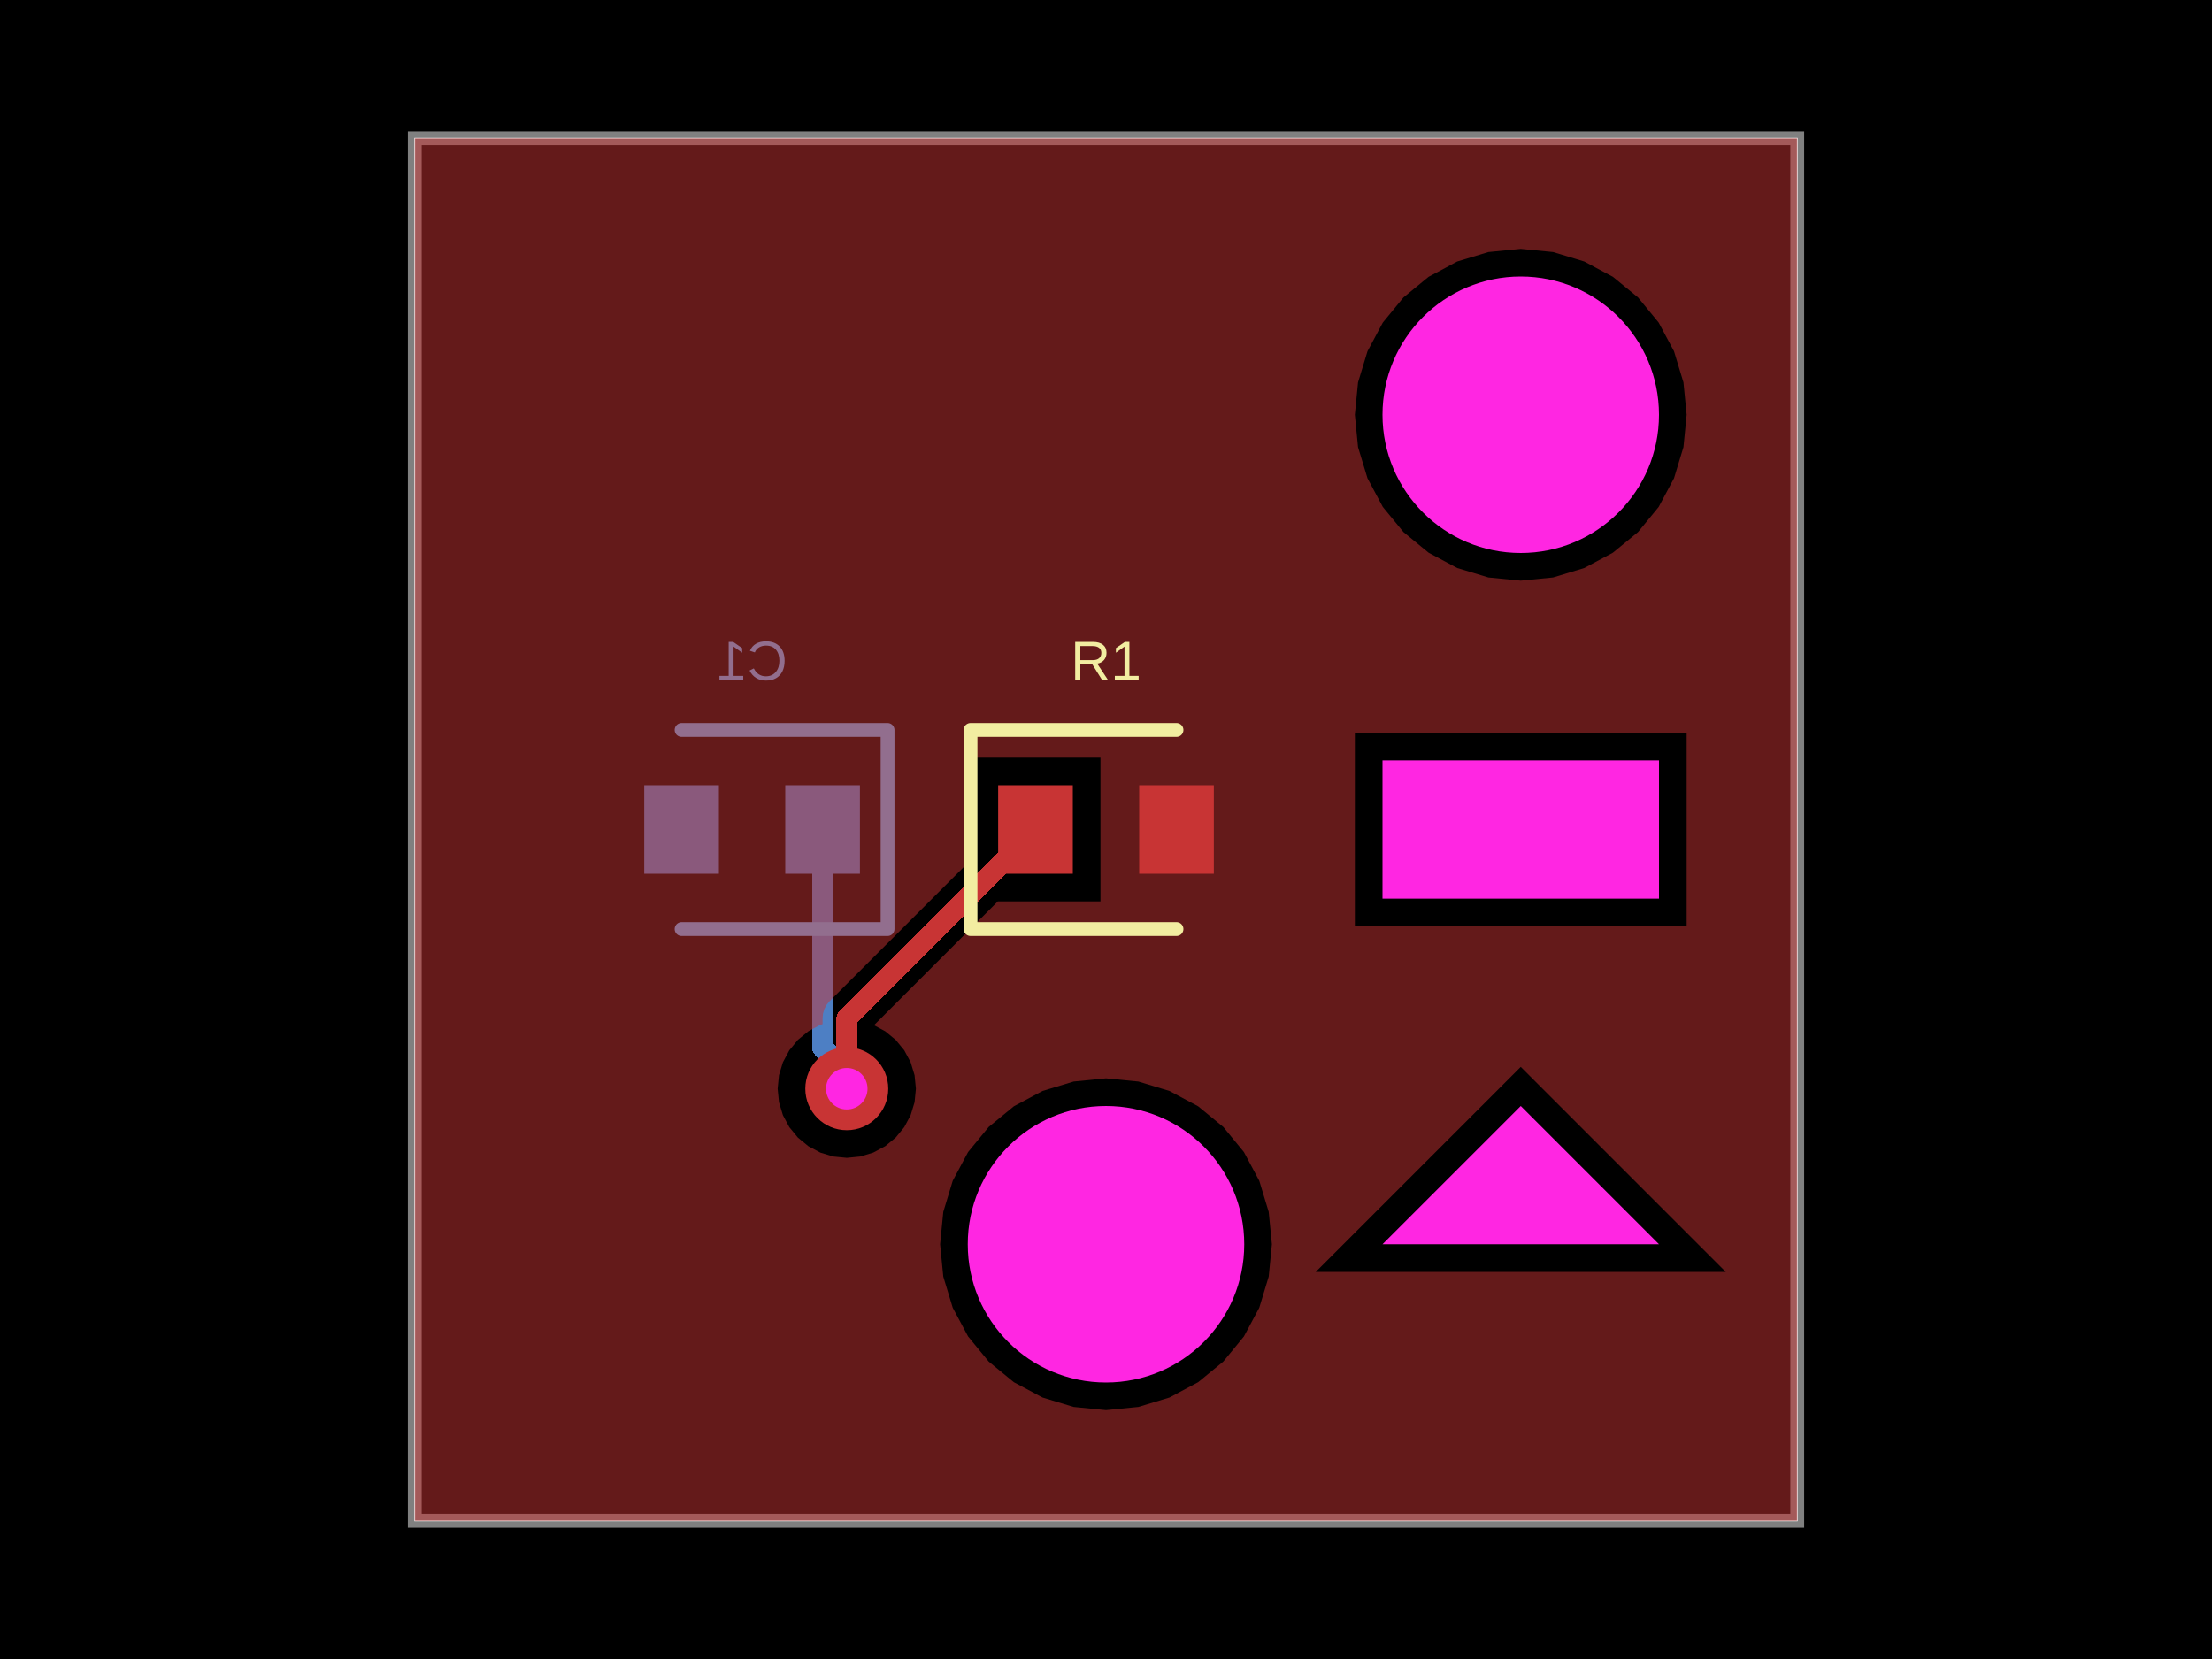
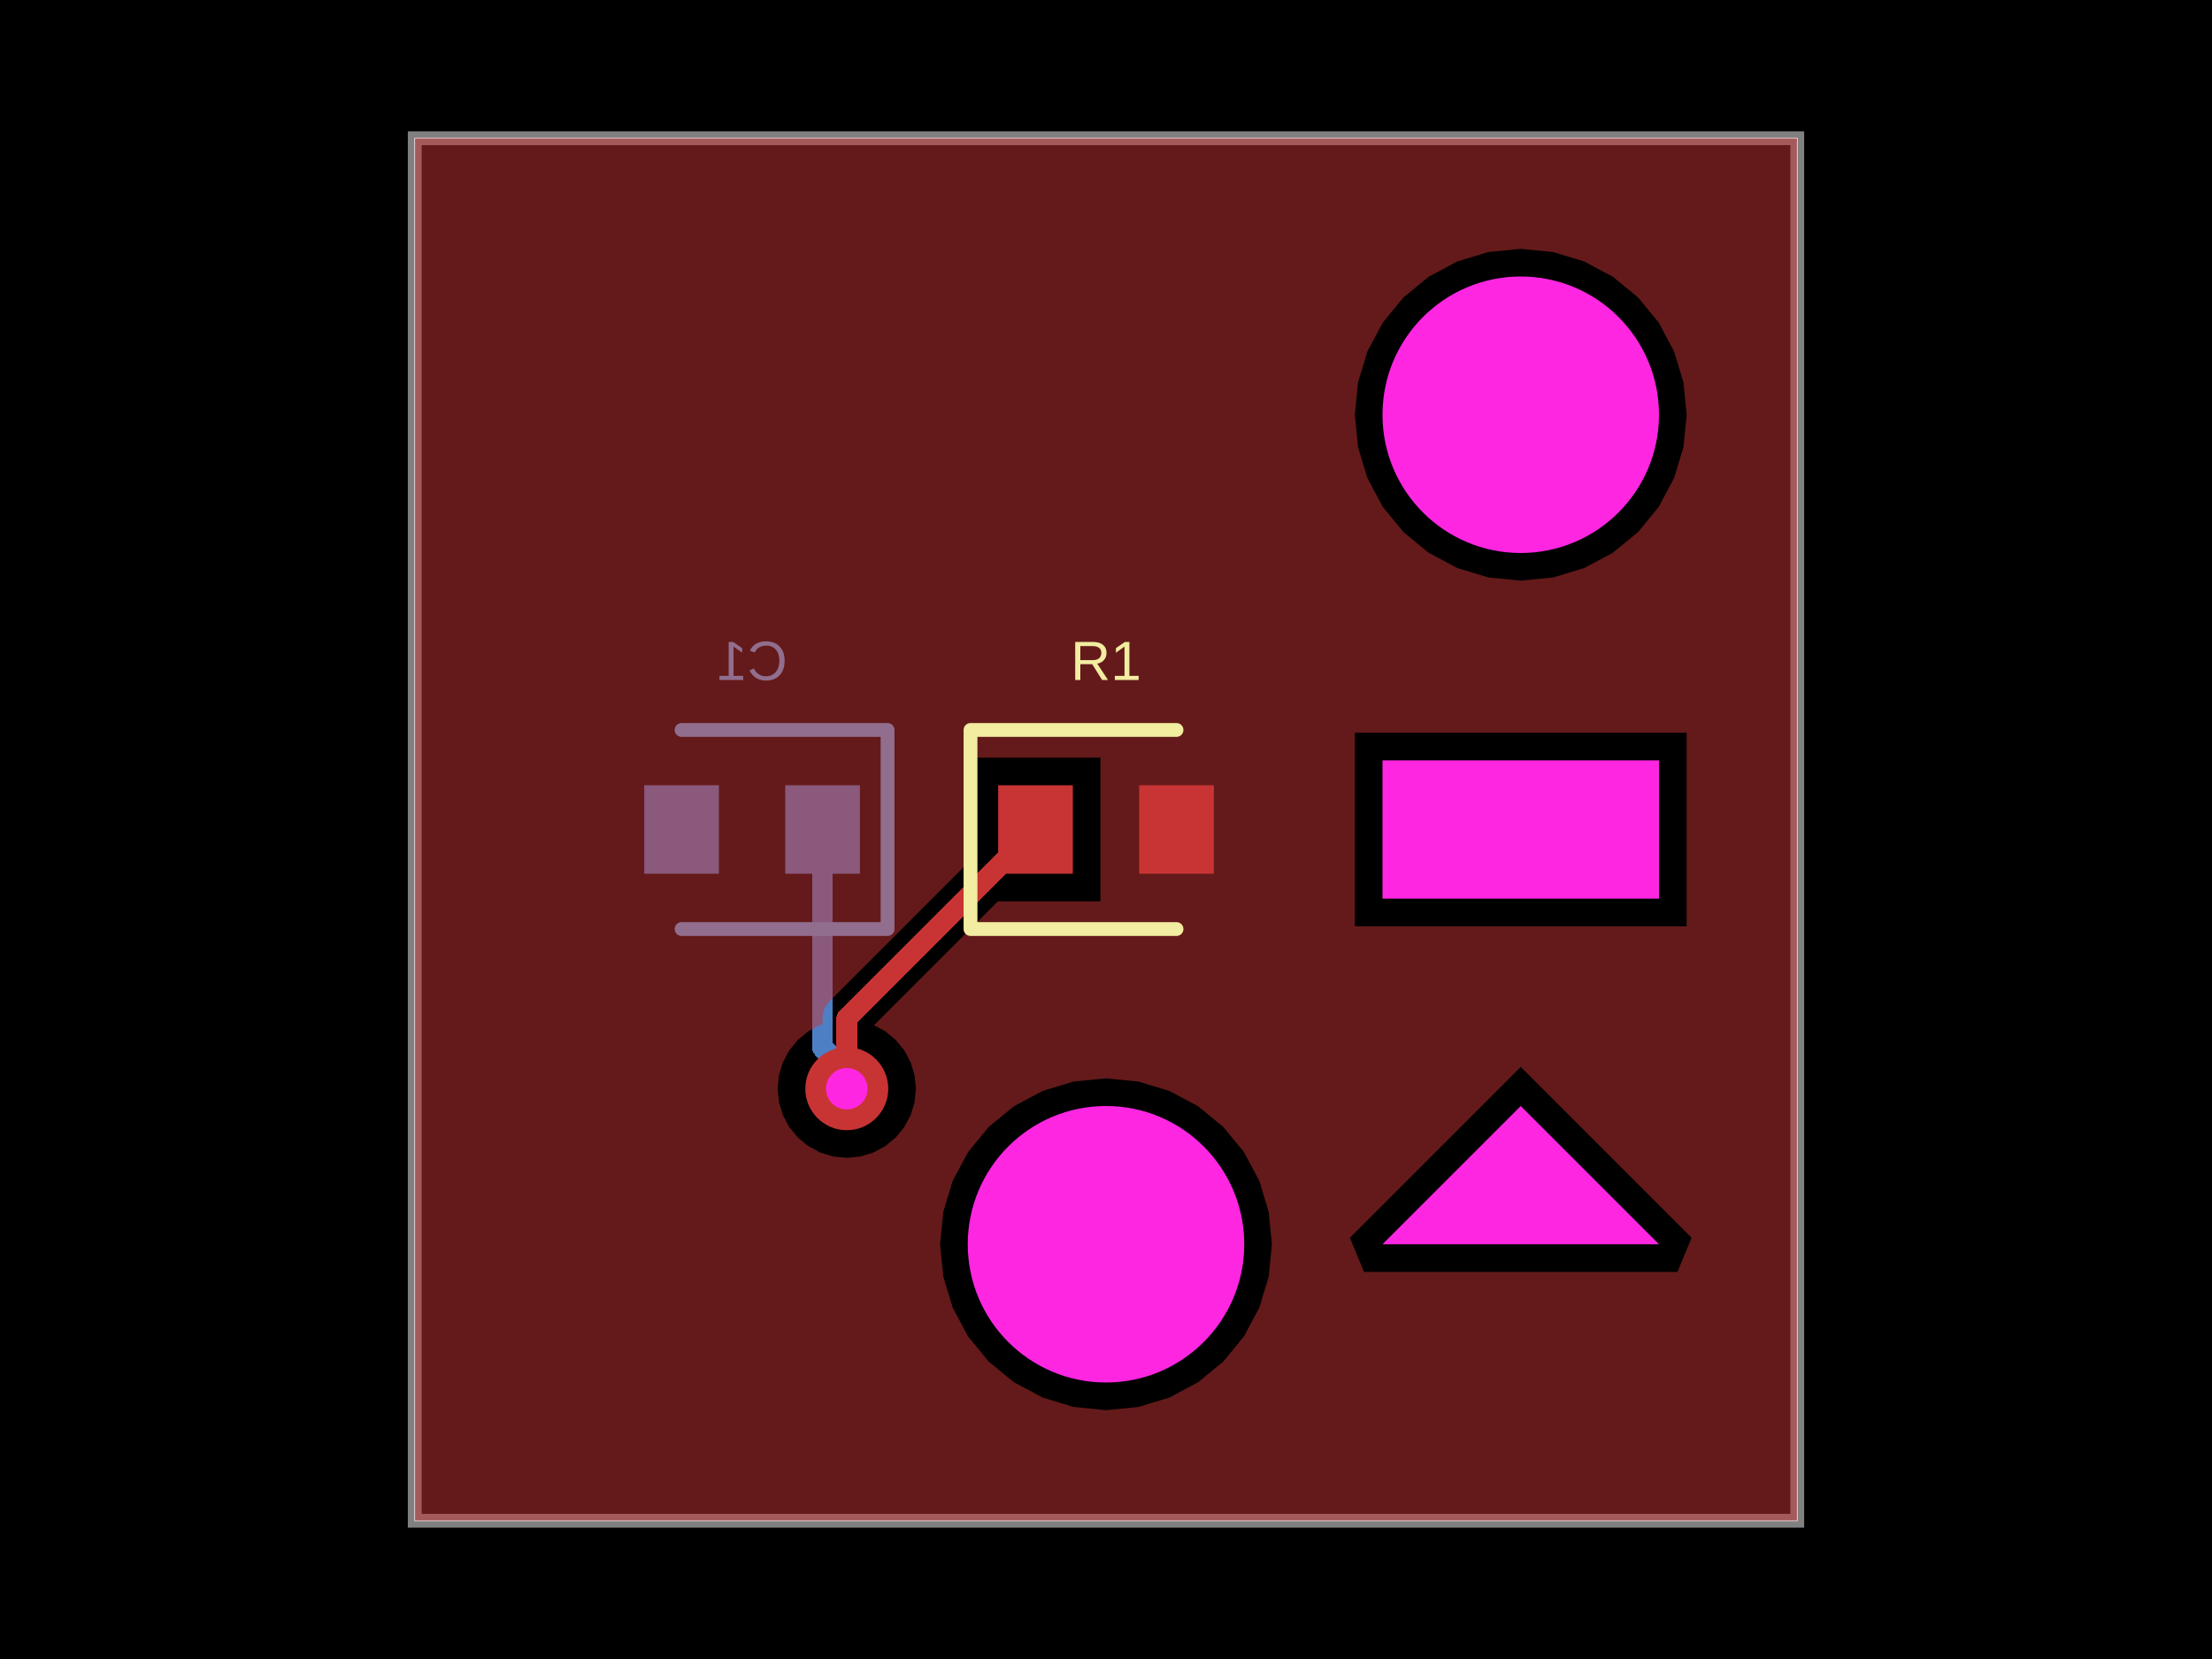
<svg xmlns="http://www.w3.org/2000/svg" width="800" height="600" data-software-used-string="@tscircuit/core@0.0.849">
  <style />
  <rect class="boundary" x="0" y="0" fill="#000" width="800" height="600" data-type="pcb_background" data-pcb-layer="global" />
  <rect class="pcb-boundary" fill="none" stroke="#fff" stroke-width="0.3" x="150" y="50" width="500" height="500" data-type="pcb_boundary" data-pcb-layer="global" />
  <rect class="pcb-pad" fill="rgb(77, 127, 196)" x="284" y="284" width="27" height="32" data-type="pcb_smtpad" data-pcb-layer="bottom" />
  <rect class="pcb-pad" fill="rgb(77, 127, 196)" x="233" y="284" width="27" height="32" data-type="pcb_smtpad" data-pcb-layer="bottom" />
  <path class="pcb-trace" stroke="rgb(77, 127, 196)" fill="none" d="M 297.5 300 L 297.5 378.952" stroke-width="7.5" stroke-linecap="round" stroke-linejoin="round" shape-rendering="crispEdges" data-type="pcb_trace" data-pcb-layer="bottom" />
  <path class="pcb-trace" stroke="rgb(77, 127, 196)" fill="none" d="M 297.5 378.952 L 303.541 384.994" stroke-width="7.5" stroke-linecap="round" stroke-linejoin="round" shape-rendering="crispEdges" data-type="pcb_trace" data-pcb-layer="bottom" />
  <path class="pcb-trace" stroke="rgb(77, 127, 196)" fill="none" d="M 303.541 384.994 L 306.25 393.75" stroke-width="7.5" stroke-linecap="round" stroke-linejoin="round" shape-rendering="crispEdges" data-type="pcb_trace" data-pcb-layer="bottom" />
  <path class="pcb-trace" stroke="rgb(77, 127, 196)" fill="none" d="M 306.25 393.75 L 306.25 393.75" stroke-width="7.5" stroke-linecap="round" stroke-linejoin="round" shape-rendering="crispEdges" data-type="pcb_trace" data-pcb-layer="bottom" />
  <path class="pcb-silkscreen pcb-silkscreen-bottom" d="M 246.5 264 L 321 264 L 321 336 L 246.5 336" fill="none" stroke="#5da9e9" stroke-width="5" stroke-linecap="round" stroke-linejoin="round" data-pcb-component-id="pcb_component_1" data-pcb-silkscreen-path-id="pcb_silkscreen_path_1" data-type="pcb_silkscreen_path" data-pcb-layer="bottom" />
  <text x="0" y="0" dx="0" dy="0" fill="#5da9e9" font-family="Arial, sans-serif" font-size="20" text-anchor="middle" dominant-baseline="central" transform="matrix(-1,0,0,1,272,239)" class="pcb-silkscreen-text pcb-silkscreen-bottom" data-pcb-silkscreen-text-id="pcb_component_1" stroke="none" data-type="pcb_silkscreen_text" data-pcb-layer="bottom">C1</text>
  <path class="pcb-board" d="M 150 550 L 650 550 L 650 50 L 150 50 Z" fill="none" stroke="rgba(255, 255, 255, 0.5)" stroke-width="5" data-type="pcb_board" data-pcb-layer="board" />
  <rect class="pcb-pad" fill="rgb(200, 52, 52)" x="361" y="284" width="27" height="32" data-type="pcb_smtpad" data-pcb-layer="top" />
  <rect class="pcb-pad" fill="rgb(200, 52, 52)" x="412" y="284" width="27" height="32" data-type="pcb_smtpad" data-pcb-layer="top" />
  <path class="pcb-trace" stroke="rgb(200, 52, 52)" fill="none" d="M 306.25 393.75 L 306.25 393.75" stroke-width="7.5" stroke-linecap="round" stroke-linejoin="round" shape-rendering="crispEdges" data-type="pcb_trace" data-pcb-layer="top" />
  <path class="pcb-trace" stroke="rgb(200, 52, 52)" fill="none" d="M 306.25 393.75 L 306.25 368.25" stroke-width="7.5" stroke-linecap="round" stroke-linejoin="round" shape-rendering="crispEdges" data-type="pcb_trace" data-pcb-layer="top" />
  <path class="pcb-trace" stroke="rgb(200, 52, 52)" fill="none" d="M 306.25 368.25 L 374.5 300" stroke-width="7.5" stroke-linecap="round" stroke-linejoin="round" shape-rendering="crispEdges" data-type="pcb_trace" data-pcb-layer="top" />
-   <path class="pcb-copper-pour pcb-copper-pour-brep" d="M 150 550 L 150 50 L 650 50 L 650 550 L 150 550 Z M 610 150 L 608.847 138.295 L 605.433 127.039 L 599.888 116.666 L 592.426 107.574 L 583.334 100.112 L 572.961 94.567 L 561.705 91.153 L 550 90 L 538.295 91.153 L 527.039 94.567 L 516.666 100.112 L 507.574 107.574 L 500.112 116.666 L 494.567 127.039 L 491.153 138.295 L 490 150 L 491.153 161.705 L 494.567 172.961 L 500.112 183.334 L 507.574 192.426 L 516.666 199.888 L 527.039 205.433 L 538.295 208.847 L 550 210 L 561.705 208.847 L 572.961 205.433 L 583.334 199.888 L 592.426 192.426 L 599.888 183.334 L 605.433 172.961 L 608.847 161.705 L 610 150 Z M 460 450 L 458.847 438.295 L 455.433 427.039 L 449.888 416.666 L 442.426 407.574 L 433.334 400.112 L 422.961 394.567 L 411.705 391.153 L 400 390 L 388.295 391.153 L 377.039 394.567 L 366.666 400.112 L 357.574 407.574 L 350.112 416.666 L 344.567 427.039 L 341.153 438.295 L 340 450 L 341.153 461.705 L 344.567 472.961 L 350.112 483.334 L 357.574 492.426 L 366.666 499.888 L 377.039 505.433 L 388.295 508.847 L 400 510 L 411.705 508.847 L 422.961 505.433 L 433.334 499.888 L 442.426 492.426 L 449.888 483.334 L 455.433 472.961 L 458.847 461.705 L 460 450 Z M 490 335 L 610 335 L 610 265 L 490 265 L 490 335 Z M 316.081 370.794 L 360.874 326 L 398 326 L 398 274 L 351 274 L 351 311.126 L 300.063 362.063 L 298.975 363.389 L 298.166 364.902 L 297.668 366.543 L 297.5 368.25 L 297.5 370.405 L 296.683 370.653 L 292.361 372.963 L 288.572 376.072 L 285.463 379.861 L 283.153 384.183 L 281.73 388.873 L 281.25 393.75 L 281.73 398.627 L 283.153 403.317 L 285.463 407.639 L 288.572 411.428 L 292.361 414.537 L 296.683 416.847 L 301.373 418.27 L 306.25 418.75 L 311.127 418.27 L 315.817 416.847 L 320.139 414.537 L 323.928 411.428 L 327.037 407.639 L 329.347 403.317 L 330.77 398.627 L 331.25 393.75 L 330.77 388.873 L 329.347 384.183 L 327.037 379.861 L 323.928 376.072 L 320.139 372.963 L 316.081 370.794 Z M 475.858 460 L 624.142 460 L 550 385.858 L 475.858 460 Z" fill="rgb(200, 52, 52)" fill-rule="evenodd" fill-opacity="0.5" data-type="pcb_copper_pour" data-pcb-layer="top" />
+   <path class="pcb-copper-pour pcb-copper-pour-brep" d="M 650 550 L 150 550 L 150 50 L 650 50 L 650 550 Z M 550 210 L 561.705 208.847 L 572.961 205.433 L 583.334 199.888 L 592.426 192.426 L 599.888 183.334 L 605.433 172.961 L 608.847 161.705 L 610 150 L 608.847 138.295 L 605.433 127.039 L 599.888 116.666 L 592.426 107.574 L 583.334 100.112 L 572.961 94.567 L 561.705 91.153 L 550 90 L 538.295 91.153 L 527.039 94.567 L 516.666 100.112 L 507.574 107.574 L 500.112 116.666 L 494.567 127.039 L 491.153 138.295 L 490 150 L 491.153 161.705 L 494.567 172.961 L 500.112 183.334 L 507.574 192.426 L 516.666 199.888 L 527.039 205.433 L 538.295 208.847 L 550 210 Z M 490 335 L 610 335 L 610 265 L 490 265 L 490 335 Z M 306.25 418.75 L 311.127 418.27 L 315.817 416.847 L 320.139 414.537 L 323.928 411.428 L 327.037 407.639 L 329.347 403.317 L 330.77 398.627 L 331.25 393.75 L 330.77 388.873 L 329.347 384.183 L 327.037 379.861 L 323.928 376.072 L 320.139 372.963 L 316.081 370.794 L 360.874 326 L 398 326 L 398 274 L 351 274 L 351 311.126 L 300.063 362.063 L 298.975 363.389 L 298.166 364.901 L 297.668 366.543 L 297.5 368.25 L 297.5 370.405 L 296.683 370.653 L 292.361 372.963 L 288.572 376.072 L 285.463 379.861 L 283.153 384.183 L 281.73 388.873 L 281.25 393.75 L 281.73 398.627 L 283.153 403.317 L 285.463 407.639 L 288.572 411.428 L 292.361 414.537 L 296.683 416.847 L 301.373 418.27 L 306.25 418.75 Z M 493.318 460 L 606.682 460 L 611.796 447.654 L 550 385.858 L 488.204 447.654 L 493.318 460 Z M 400 510 L 411.705 508.847 L 422.961 505.433 L 433.334 499.888 L 442.426 492.426 L 449.888 483.334 L 455.433 472.961 L 458.847 461.705 L 460 450 L 458.847 438.295 L 455.433 427.039 L 449.888 416.666 L 442.426 407.574 L 433.334 400.112 L 422.961 394.567 L 411.705 391.153 L 400 390 L 388.295 391.153 L 377.039 394.567 L 366.666 400.112 L 357.574 407.574 L 350.112 416.666 L 344.567 427.039 L 341.153 438.295 L 340 450 L 341.153 461.705 L 344.567 472.961 L 350.112 483.334 L 357.574 492.426 L 366.666 499.888 L 377.039 505.433 L 388.295 508.847 L 400 510 Z" fill="rgb(200, 52, 52)" fill-rule="evenodd" fill-opacity="0.5" data-type="pcb_copper_pour" data-pcb-layer="top" />
  <path class="pcb-silkscreen pcb-silkscreen-top" d="M 425.5 264 L 351 264 L 351 336 L 425.5 336" fill="none" stroke="#f2eda1" stroke-width="5" stroke-linecap="round" stroke-linejoin="round" data-pcb-component-id="pcb_component_0" data-pcb-silkscreen-path-id="pcb_silkscreen_path_0" data-type="pcb_silkscreen_path" data-pcb-layer="top" />
  <text x="0" y="0" dx="0" dy="0" fill="#f2eda1" font-family="Arial, sans-serif" font-size="20" text-anchor="middle" dominant-baseline="central" transform="matrix(1,0,0,1,400,239)" class="pcb-silkscreen-text pcb-silkscreen-top" data-pcb-silkscreen-text-id="pcb_component_0" stroke="none" data-type="pcb_silkscreen_text" data-pcb-layer="top">R1</text>
  <g data-type="pcb_via" data-pcb-layer="through">
    <circle class="pcb-hole-outer" fill="rgb(200, 52, 52)" cx="306.25" cy="393.75" r="15" data-type="pcb_via" data-pcb-layer="top" />
    <circle class="pcb-hole-inner" fill="#FF26E2" cx="306.25" cy="393.75" r="7.5" data-type="pcb_via" data-pcb-layer="drill" />
  </g>
  <rect class="pcb-cutout pcb-cutout-rect" x="-50" y="-25" width="100" height="50" fill="#FF26E2" transform="matrix(1,0,0,1,550,300)" data-type="pcb_cutout" data-pcb-layer="drill" />
  <circle class="pcb-cutout pcb-cutout-circle" cx="550" cy="150" r="50" fill="#FF26E2" data-type="pcb_cutout" data-pcb-layer="drill" />
  <polygon class="pcb-cutout pcb-cutout-polygon" points="550,400 550,400 600,450 500,450" fill="#FF26E2" data-type="pcb_cutout" data-pcb-layer="drill" />
  <circle class="pcb-hole" cx="400" cy="450" r="50" fill="#FF26E2" data-type="pcb_hole" data-pcb-layer="drill" />
</svg>
